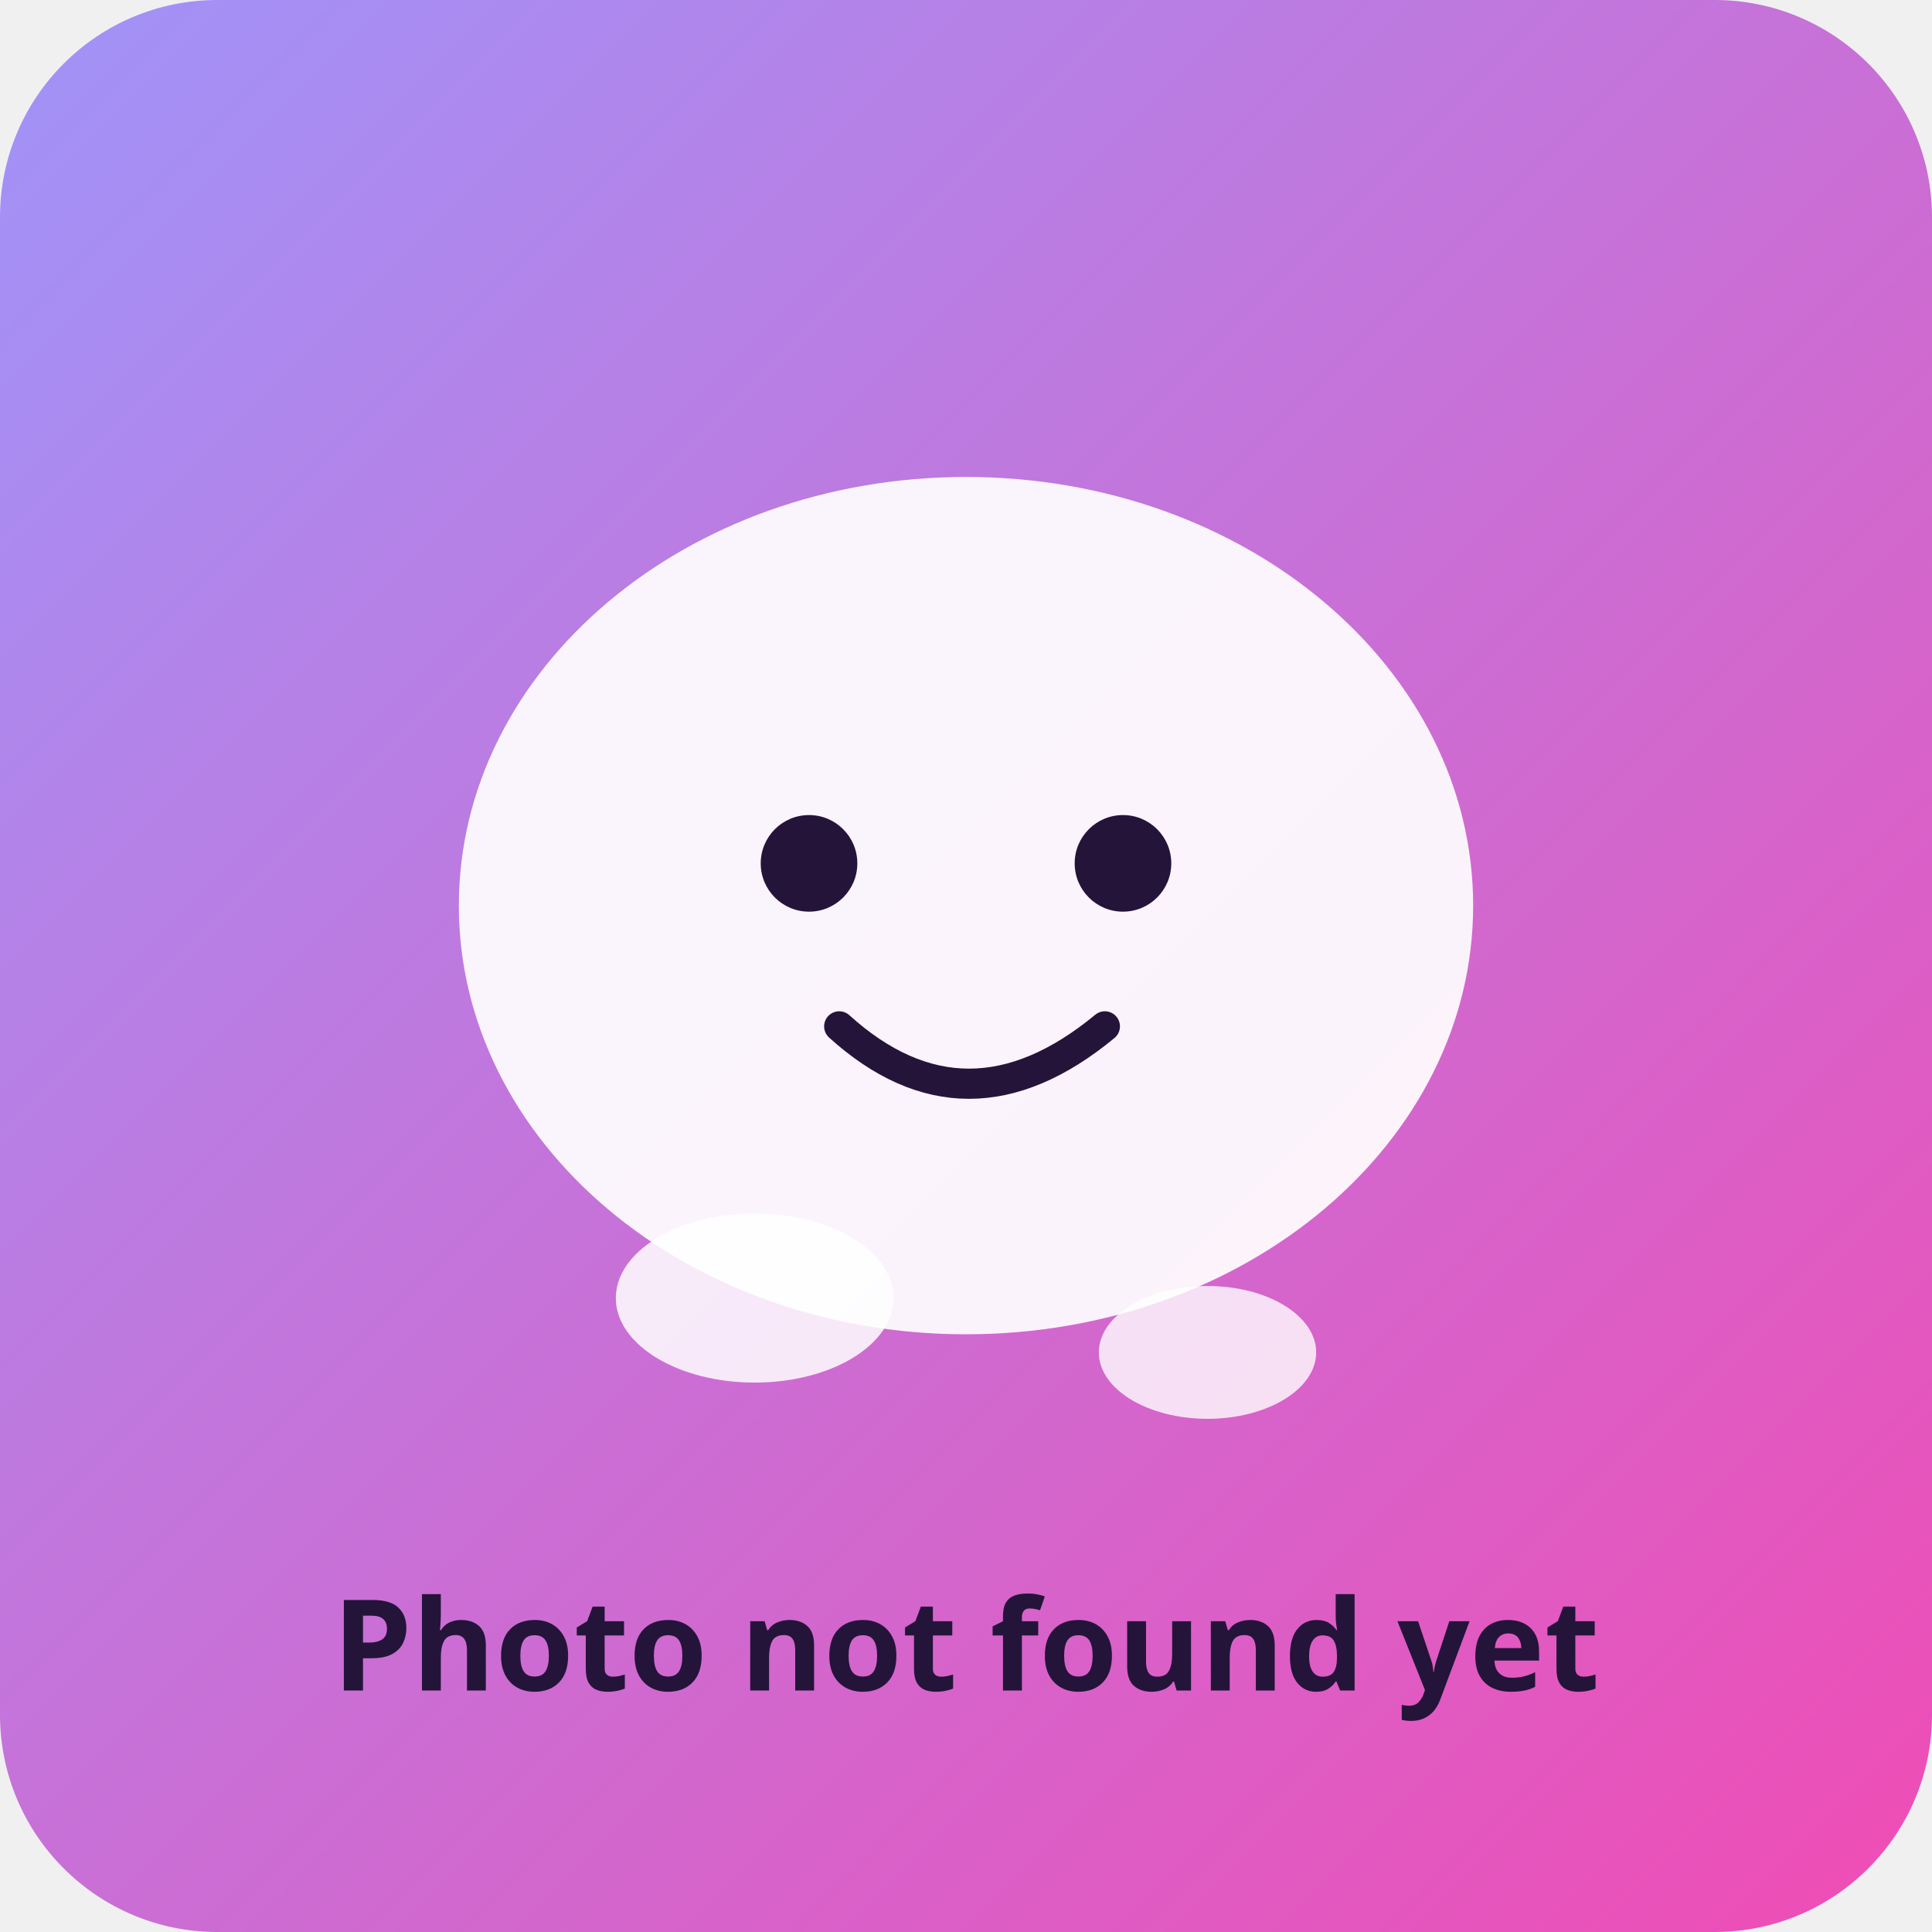
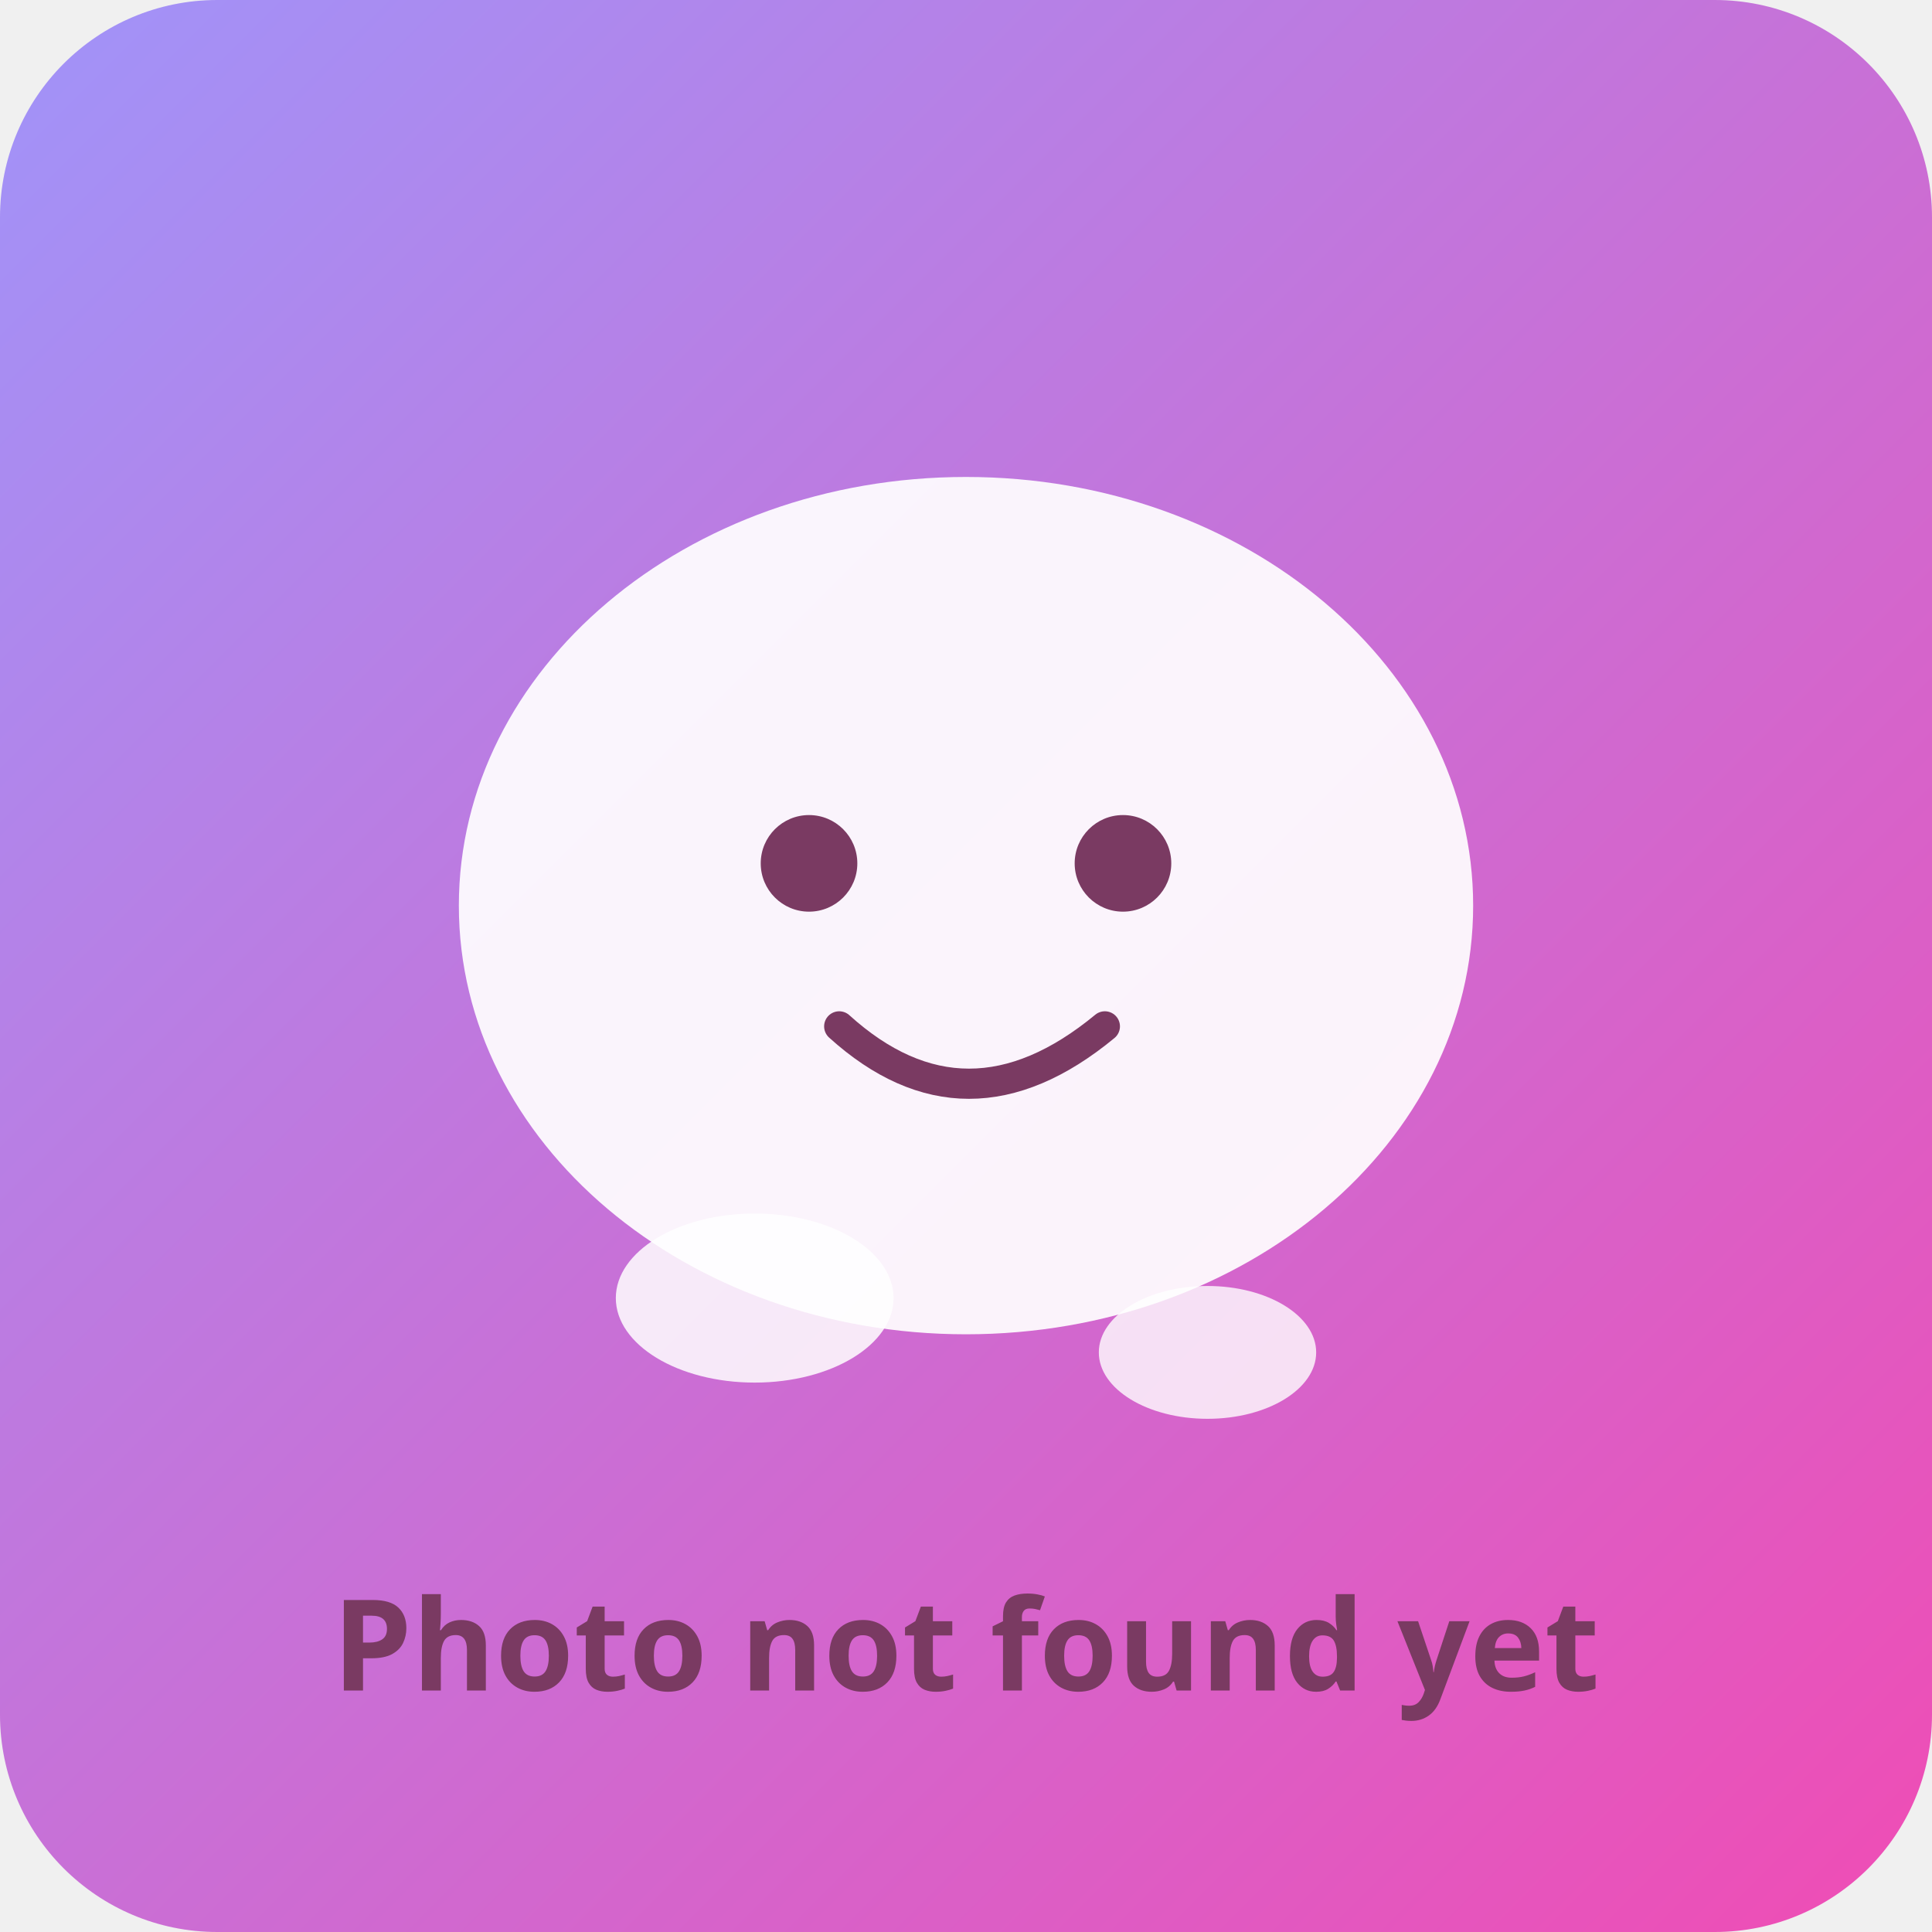
<svg xmlns="http://www.w3.org/2000/svg" viewBox="0 0 640 640" role="img" aria-label="Placeholder drawing, not a photo of Galactic Glow Dream Drop">
  <defs>
    <linearGradient id="g" x1="0" y1="0" x2="1" y2="1">
      <stop offset="0" stop-color="hsl(247 90% 78%)" />
      <stop offset="1" stop-color="hsl(322 85% 62%)" />
    </linearGradient>
  </defs>
  <rect width="640" height="640" rx="72" fill="url(#g)" />
  <ellipse cx="320" cy="300" rx="168" ry="142" fill="#fff" opacity="0.92" />
  <ellipse cx="250" cy="430" rx="46" ry="28" fill="#fff" opacity="0.85" />
  <ellipse cx="400" cy="448" rx="36" ry="22" fill="#fff" opacity="0.8" />
-   <circle cx="268" cy="286" r="16" fill="#24143a" />
-   <circle cx="372" cy="286" r="16" fill="#24143a" />
-   <path d="M278 340 Q320 378 366 340" fill="none" stroke="#24143a" stroke-width="10" stroke-linecap="round" />
-   <text x="320" y="560" text-anchor="middle" font-family="Nunito, sans-serif" font-size="42" font-weight="700" fill="#24143a">Photo not found yet</text>
+   <circle cx="268" cy="286" r="16" fill="#7a3a62" />
+   <circle cx="372" cy="286" r="16" fill="#7a3a62" />
+   <path d="M278 340 Q320 378 366 340" fill="none" stroke="#7a3a62" stroke-width="10" stroke-linecap="round" />
+   <text x="320" y="560" text-anchor="middle" font-family="Nunito, sans-serif" font-size="42" font-weight="700" fill="#7a3a62">Photo not found yet</text>
</svg>
